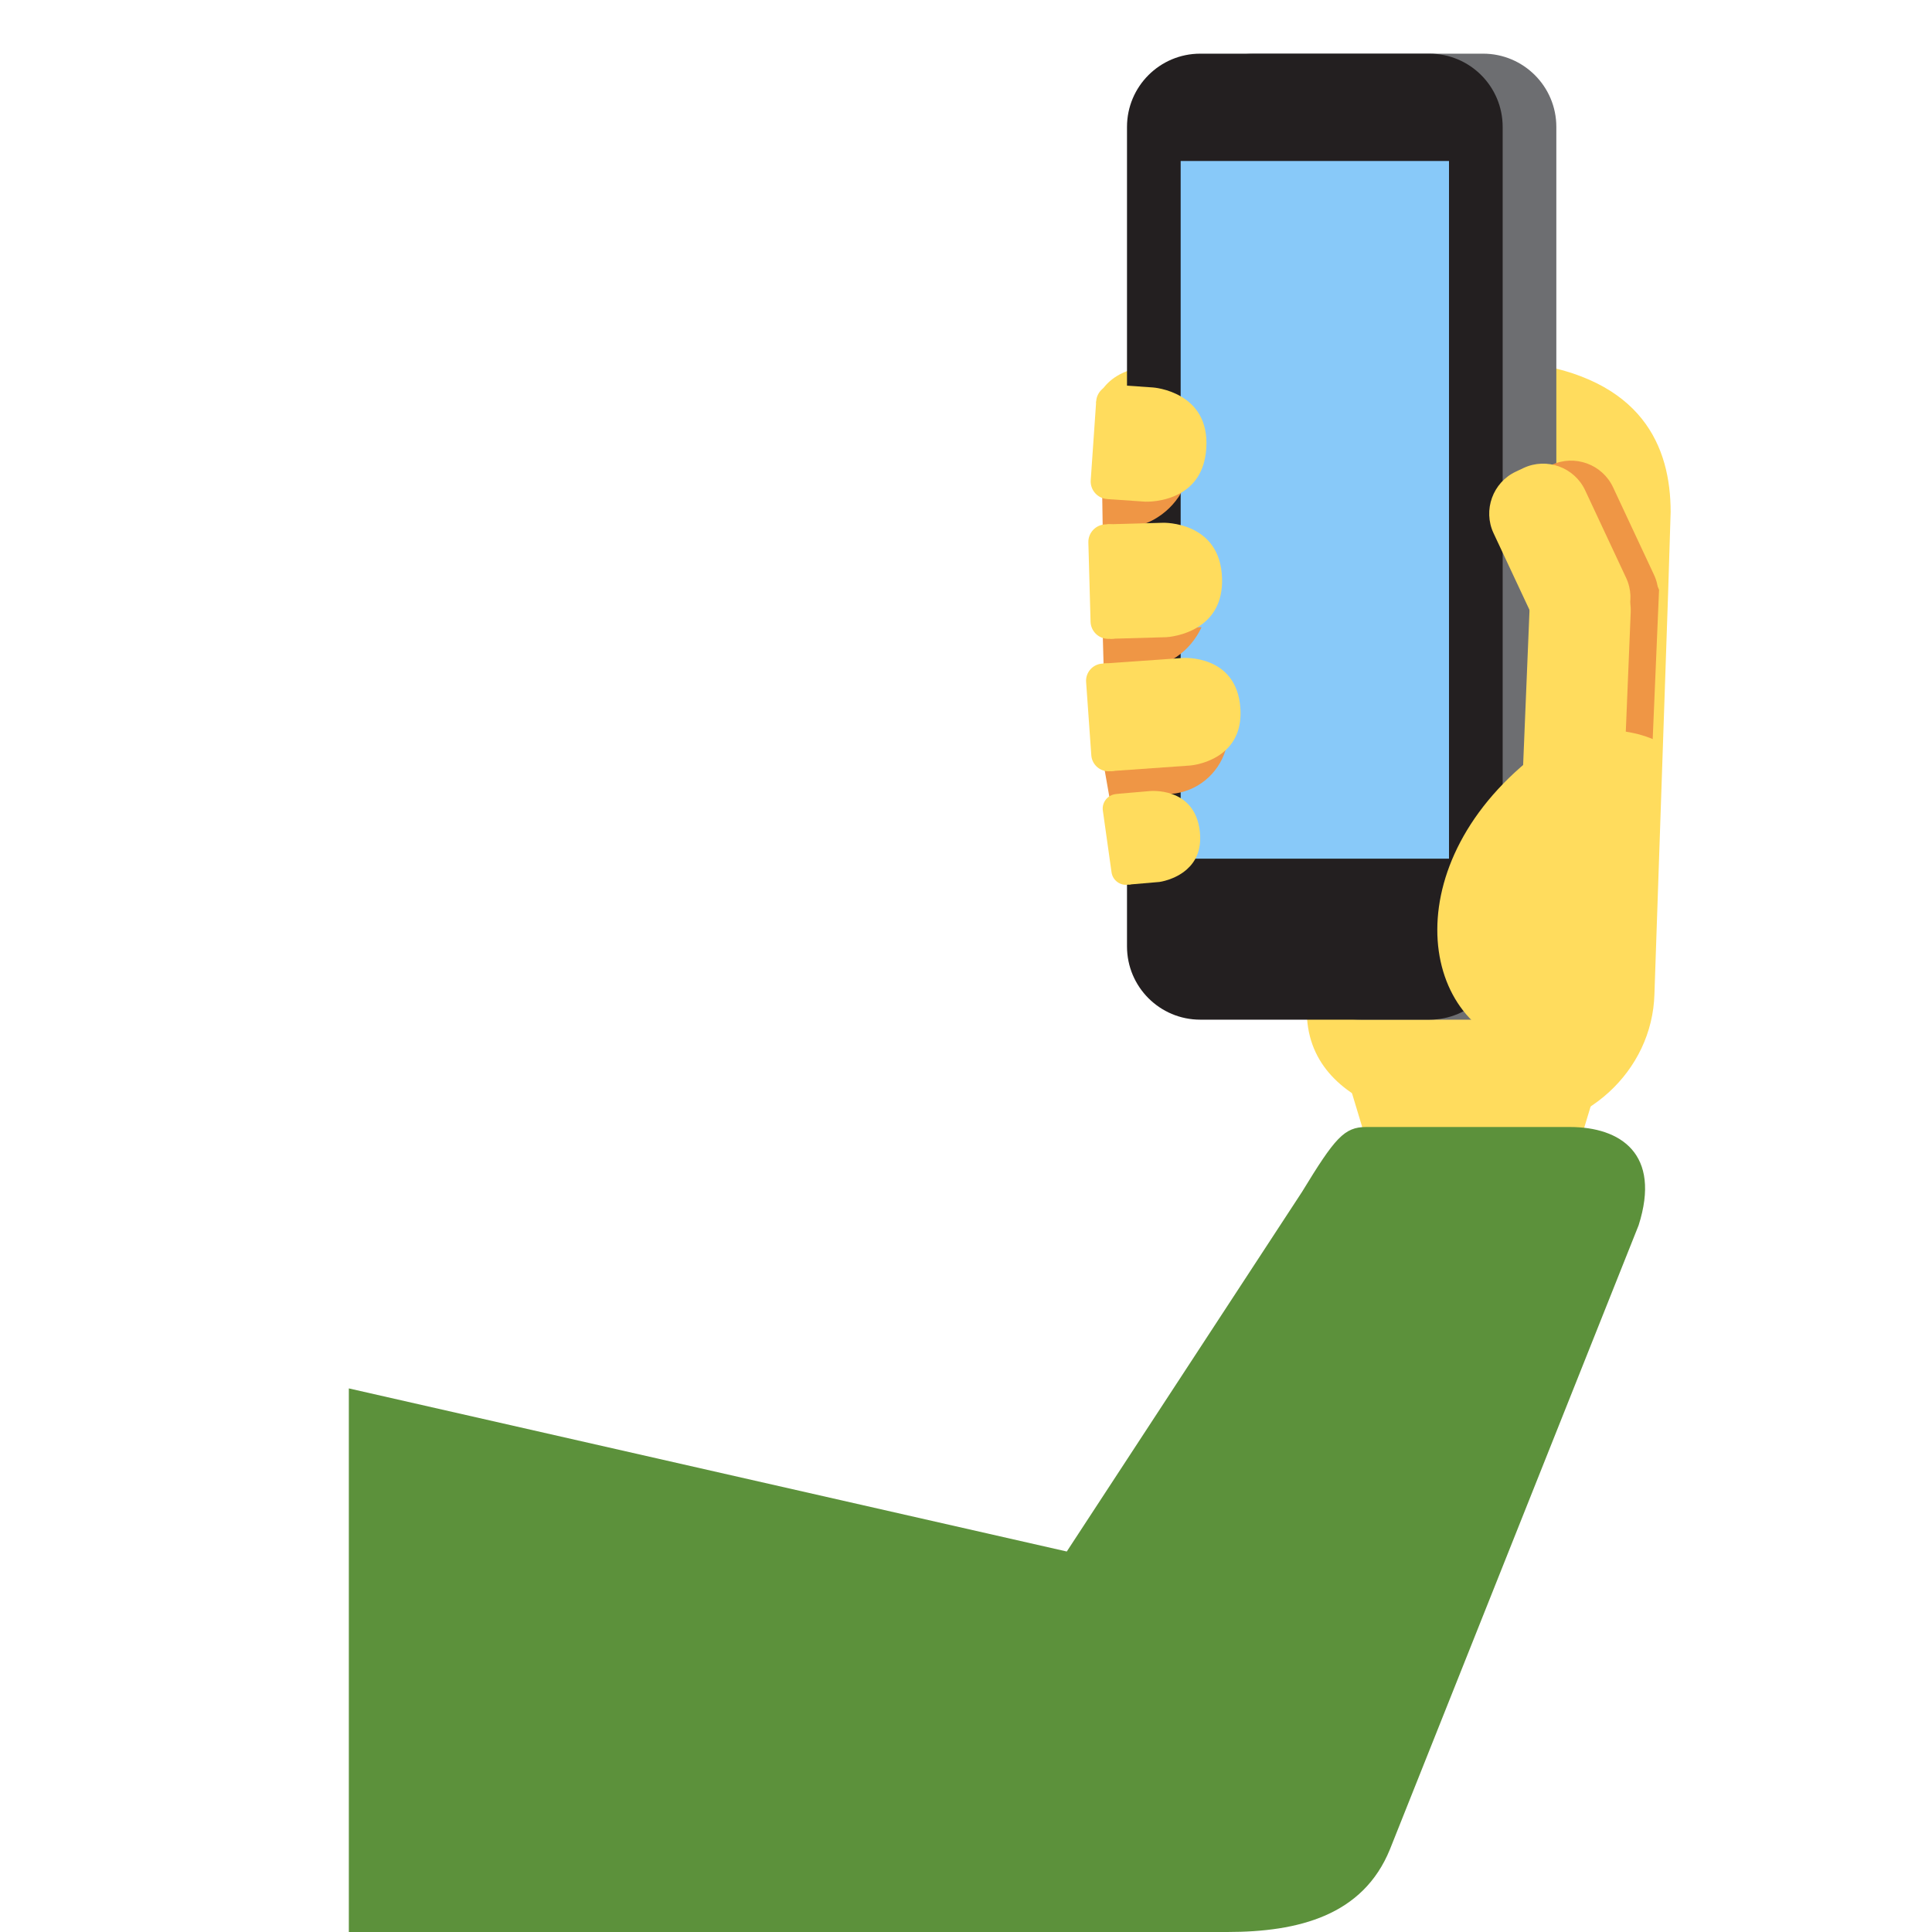
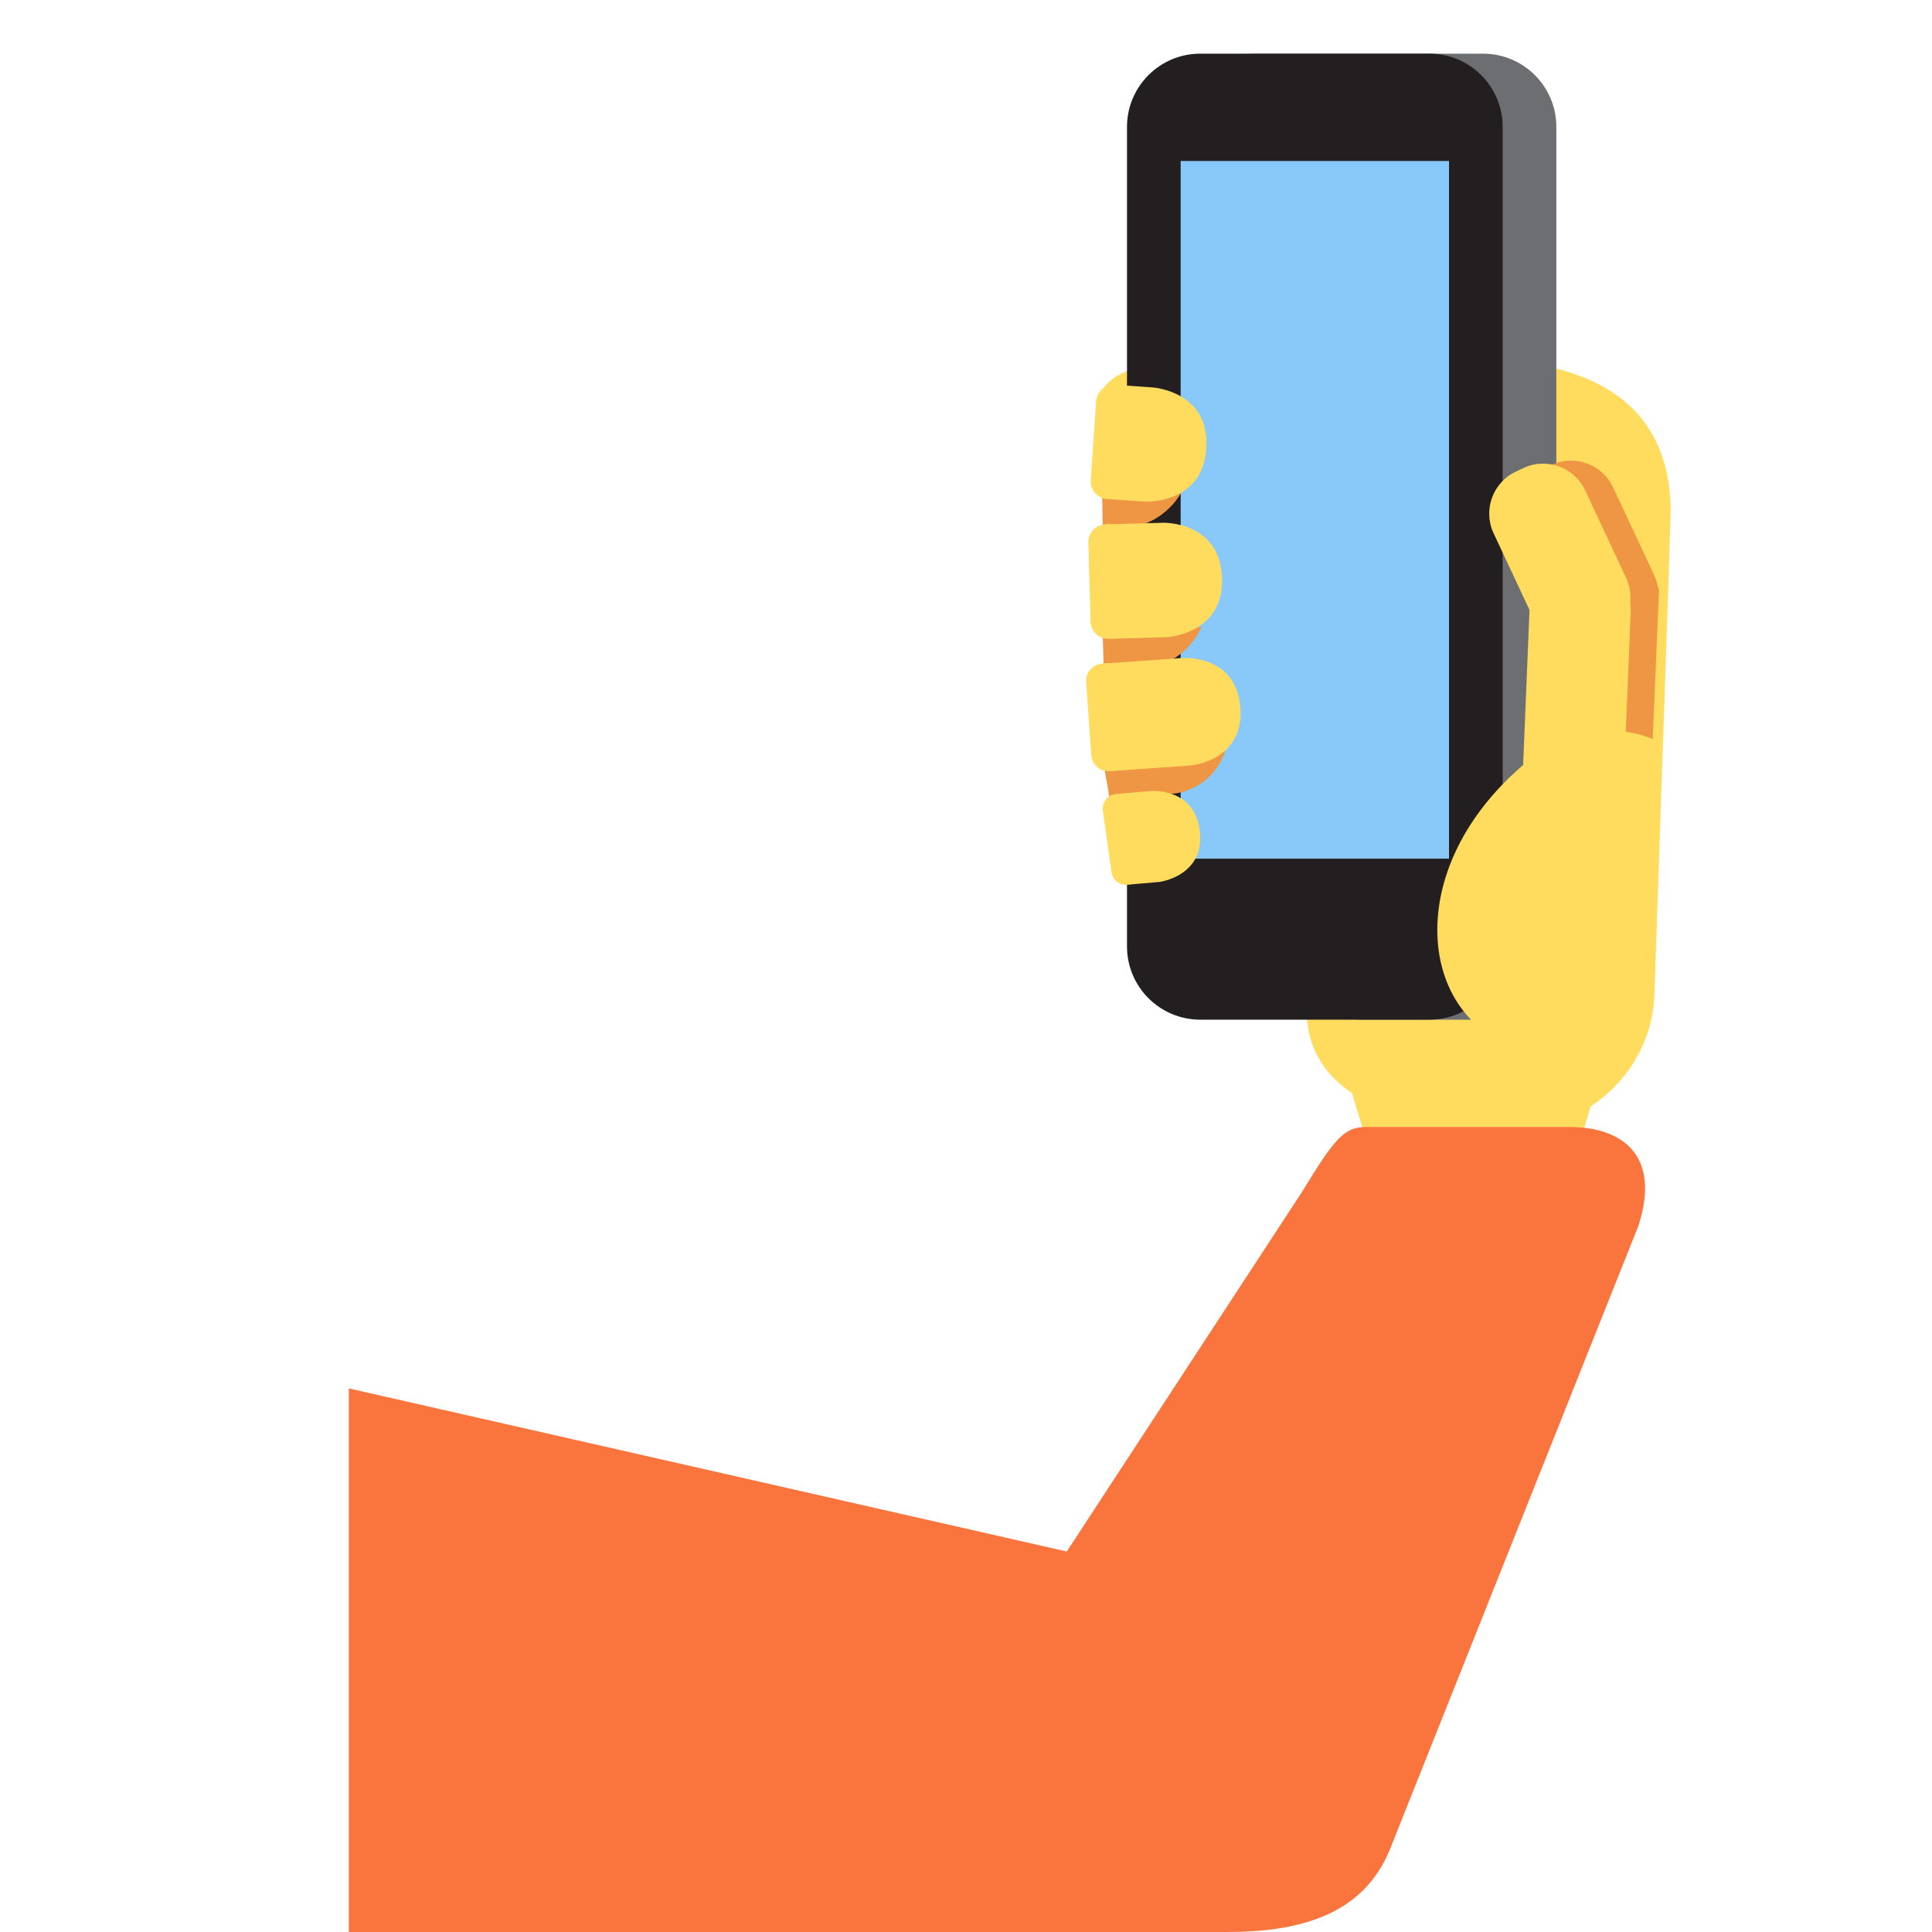
<svg xmlns="http://www.w3.org/2000/svg" viewBox="0 0 36 36">
-   <path fill="#FFDC5D" d="M28.384 6.753s-2.42-.003-2.697 1.999l-1.3 9.659c-.372 2.182 2.133 2.637 3.64 2.668 1.507.031 2.761-1.113 2.801-2.556l.104-3.046.153-4.488.045-1.449c0-1.208-.521-2.498-2.746-2.787z" />
-   <path fill="#EF9645" d="M30.146 10.439l-.159-.007c-.474-.019-.878.353-.898.827l-.073 2.506 1.766.328.132-3.103c-.122-.309-.416-.537-.768-.551z" />
-   <path fill="#FFDC5D" d="M29.25 21.906h-3.594l-.5-1.656h4.594zm-8.826-14.4s.144-.764 1.347-.68l-.332 1.051-1.015-.371z" />
+   <g fill="#FFDC5D">
+     <path d="M28.384 6.753s-2.42-.003-2.697 1.999l-1.3 9.659c-.372 2.182 2.133 2.637 3.64 2.668 1.507.031 2.761-1.113 2.801-2.556l.104-3.046.153-4.488.045-1.449c0-1.208-.521-2.498-2.746-2.787z" />
+     <path d="M29.25 21.906h-3.594l-.5-1.656h4.594zm-8.826-14.4s.144-.764 1.347-.68l-.332 1.051-1.015-.371z" />
+   </g>
  <path fill="#6D6E71" d="M29 2.365C29 1.611 28.389 1 27.635 1h-4.27C22.611 1 22 1.611 22 2.365v15.27C22 18.389 24.611 19 25.365 19h2.27c.754 0 1.365-.611 1.365-1.365V2.365z" />
  <path fill="#231F20" d="M28 2.365C28 1.611 27.389 1 26.635 1h-4.27C21.611 1 21 1.611 21 2.365v15.27c0 .754.611 1.365 1.365 1.365h4.27c.754 0 1.365-.611 1.365-1.365V2.365z" />
  <path fill="#88C9F9" d="M22 3h5v13h-5z" />
-   <path fill="#EF9645" d="M20.546 14.136l.131.745.537-.045.599-.042c.49-.035.884-.37 1.022-.812l-2.289.154zm0-2.391l.02.73.651-.007c.525-.015.967-.334 1.172-.782l-1.843.059zm-.01-2.65l.011.717.223.031c.524.036.995-.238 1.242-.664l-1.476-.084zm9.868 2.763l-.144.067c-.43.201-.946.014-1.147-.416l-.763-1.631c-.201-.43-.014-.946.416-1.147l.144-.067c.43-.201.946-.014 1.147.416l.763 1.631c.201.43.014.946-.416 1.147z" />
-   <path fill="#FFDC5D" d="M29.326 16.167l-.159-.007c-.474-.02-.846-.424-.827-.898l.162-3.936c.02-.474.424-.846.898-.827l.159.007c.474.02.846.424.827.898l-.162 3.936c-.019.475-.423.847-.898.827z" />
-   <path fill="#FFDC5D" d="M29.885 11.915l-.144.067c-.43.201-.946.014-1.147-.416l-.764-1.631c-.201-.43-.014-.946.416-1.147l.144-.068c.43-.201.946-.014 1.147.416l.763 1.631c.202.43.015.947-.415 1.148zm.933 1.865c-.785-.332-1.639-.124-1.974.114-2.887 2.044-2.462 5.208-.448 5.645 1.63.353 2.182-.789 2.182-.789l.182-3.272.058-1.698zm-10.1-1.878l-.06.002c-.18.005-.332-.138-.337-.319l-.041-1.477c-.005-.18.138-.332.319-.337l.06-.002c.18-.005.332.138.337.319l.041 1.477c.005.18-.138.332-.319.337z" />
-   <g fill="#FFDC5D">
-     <path d="M20.695 14.369l1.486-.105s.378-.029.654-.283c.172-.159.305-.405.277-.79-.071-1.002-1.073-.931-1.073-.931l-.403.029-.599.042-.483.034.141 2.004z" />
-     <path d="M20.713 14.368l-.037.003c-.175.012-.328-.121-.341-.296l-.097-1.368c-.012-.175.121-.328.296-.341l.037-.003c.175-.012.328.121.341.296l.097 1.368c.012.175-.121.329-.296.341z" />
+   <g fill="#EF9645">
+     <path d="M20.546 14.136l.131.745.537-.045.599-.042c.49-.035.884-.37 1.022-.812l-2.289.154zm0-2.391l.02.73.651-.007c.525-.015.967-.334 1.172-.782l-1.843.059zm-.01-2.65l.011.717.223.031c.524.036.995-.238 1.242-.664l-1.476-.084zm9.61 1.344l-.159-.007c-.474-.019-.878.353-.898.827l-.073 2.506 1.766.328.132-3.103c-.122-.309-.416-.537-.768-.551z" />
+     <path d="M30.404 11.858l-.144.067c-.43.201-.946.014-1.147-.416l-.763-1.631c-.201-.43-.014-.946.416-1.147l.144-.067c.43-.201.946-.014 1.147.416l.763 1.631c.201.43.014.946-.416 1.147z" />
  </g>
  <g fill="#FFDC5D">
-     <path d="M20.846 14.79l.187 1.693.571-.049s.291-.037.513-.236c.156-.139.278-.356.24-.704-.094-.846-.94-.753-.94-.753l-.571.049z" />
-     <path d="M21.049 16.481l-.031.004c-.147.021-.285-.083-.306-.23l-.162-1.151c-.021-.147.083-.285.23-.306l.031-.004c.147-.021.285.083.306.23l.162 1.151c.021.147-.083.285-.23.306z" />
-   </g>
-   <g fill="#FFDC5D">
-     <path d="M21.339 9.348s.358.018.673-.169c.228-.135.434-.375.465-.821.074-1.064-.99-1.138-.99-1.138l-.532-.037-.148-.01-.148 2.128.68.047z" />
+     <path d="M29.326 16.167l-.159-.007c-.474-.02-.846-.424-.827-.898l.162-3.936c.02-.474.424-.846.898-.827l.159.007c.474.02.846.424.827.898l-.162 3.936c-.019.475-.423.847-.898.827z" />
+     <path d="M29.885 11.915l-.144.067c-.43.201-.946.014-1.147-.416l-.764-1.631c-.201-.43-.014-.946.416-1.147l.144-.068c.43-.201.946-.014 1.147.416l.763 1.631c.202.43.015.947-.415 1.148zm.933 1.865c-.785-.332-1.639-.124-1.974.114-2.887 2.044-2.462 5.208-.448 5.645 1.63.353 2.182-.789 2.182-.789l.182-3.272.058-1.698zm-9.972 1.01l.187 1.693.571-.049s.291-.037.513-.236c.156-.139.278-.356.24-.704-.094-.846-.94-.753-.94-.753l-.571.049z" />
+     <path d="M21.049 16.481l-.031.004c-.147.021-.285-.083-.306-.23l-.162-1.151c-.021-.147.083-.285.23-.306l.031-.004c.147-.021.285.083.306.23l.162 1.151c.021.147-.083.285-.23.306zm-.354-2.112l1.486-.105s.378-.029.654-.283c.172-.159.305-.405.277-.79-.071-1.002-1.073-.931-1.073-.931l-.403.029-.599.042-.483.034.141 2.004z" />
+     <path d="M20.713 14.368l-.037.003c-.175.012-.328-.121-.341-.296l-.097-1.368c-.012-.175.121-.328.296-.341l.037-.003c.175-.012.328.121.341.296l.097 1.368c.012.175-.121.329-.296.341zm.005-2.466l-.06.002c-.18.005-.332-.138-.337-.319l-.041-1.477c-.005-.18.138-.332.319-.337l.06-.002c.18-.005.332.138.337.319l.041 1.477c.005.18-.138.332-.319.337z" />
+     <path d="M21.735 11.873s.358-.017.653-.234c.214-.157.396-.415.383-.862-.03-1.066-1.096-1.036-1.096-1.036l-.533.015-.514.014.06 2.133 1.047-.03zm-.396-2.525s.358.018.673-.169c.228-.135.434-.375.465-.821.074-1.064-.99-1.138-.99-1.138l-.532-.037-.148-.01-.148 2.128.68.047z" />
    <path d="M20.689 9.303l-.06-.004c-.18-.013-.317-.17-.305-.35l.102-1.474c.013-.18.17-.317.35-.305l.06.004c.18.013.317.17.305.35l-.102 1.474c-.013.181-.17.318-.35.305z" />
  </g>
-   <path fill="#FFDC5D" d="M21.735 11.873s.358-.017.653-.234c.214-.157.396-.415.383-.862-.03-1.066-1.096-1.036-1.096-1.036l-.533.015-.514.014.06 2.133 1.047-.03z" />
-   <path fill="#5C913B" d="M29.25 21h-3.792c-.411 0-.583.203-1.198 1.211l-4.382 6.699L6.5 25.871V36h16.365c1.333 0 2.533-.307 3.035-1.542l4.633-11.626C30.958 21.5 30.197 21 29.25 21z" />
+   <path fill="#FA743E" d="M29.25 21h-3.792c-.411 0-.583.203-1.198 1.211l-4.382 6.699L6.5 25.871V36h16.365c1.333 0 2.533-.307 3.035-1.542l4.633-11.626C30.958 21.5 30.197 21 29.25 21z" />
</svg>
